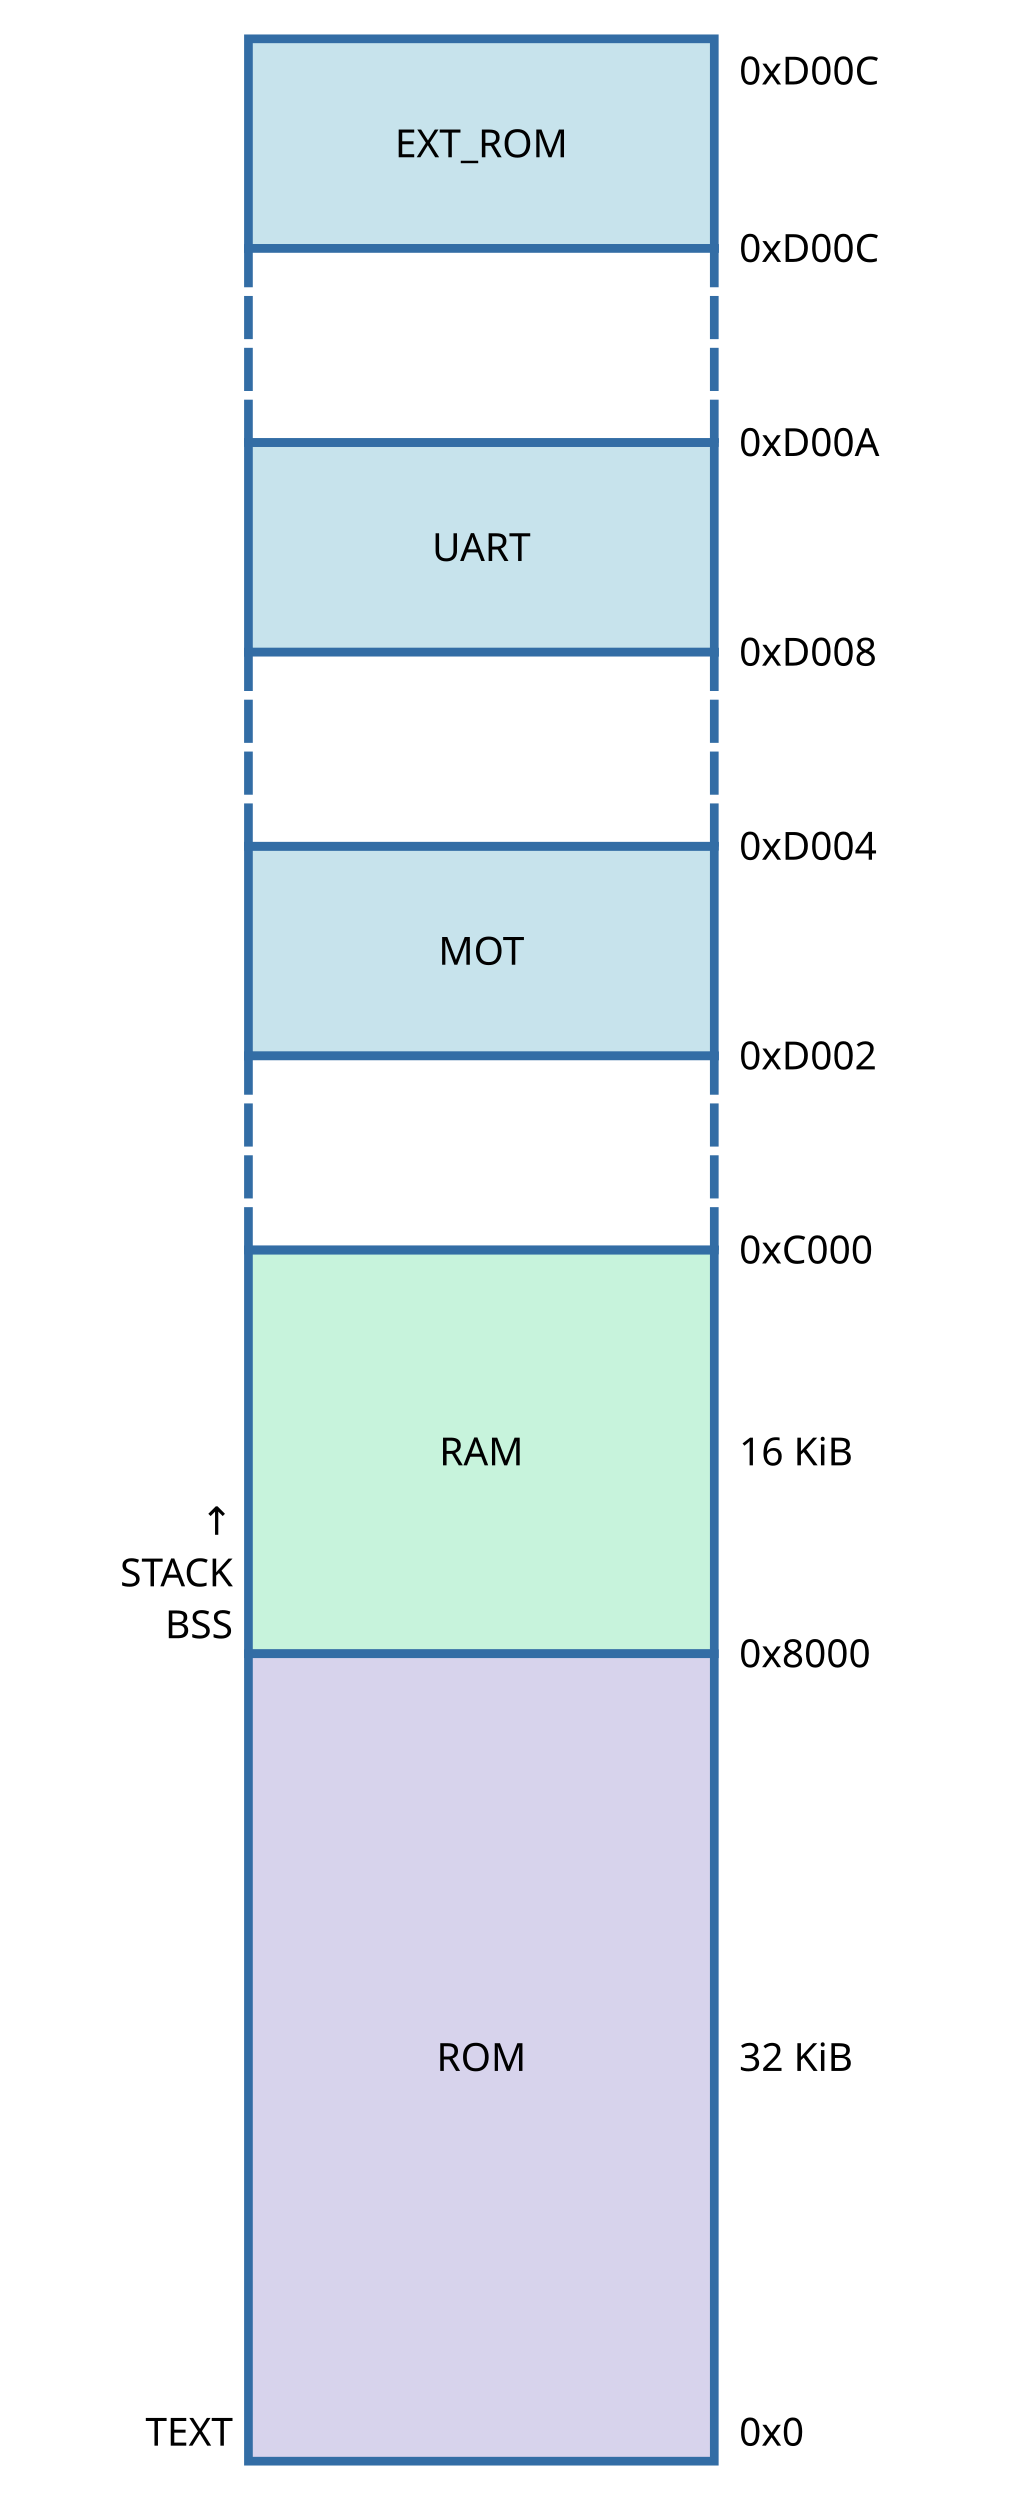
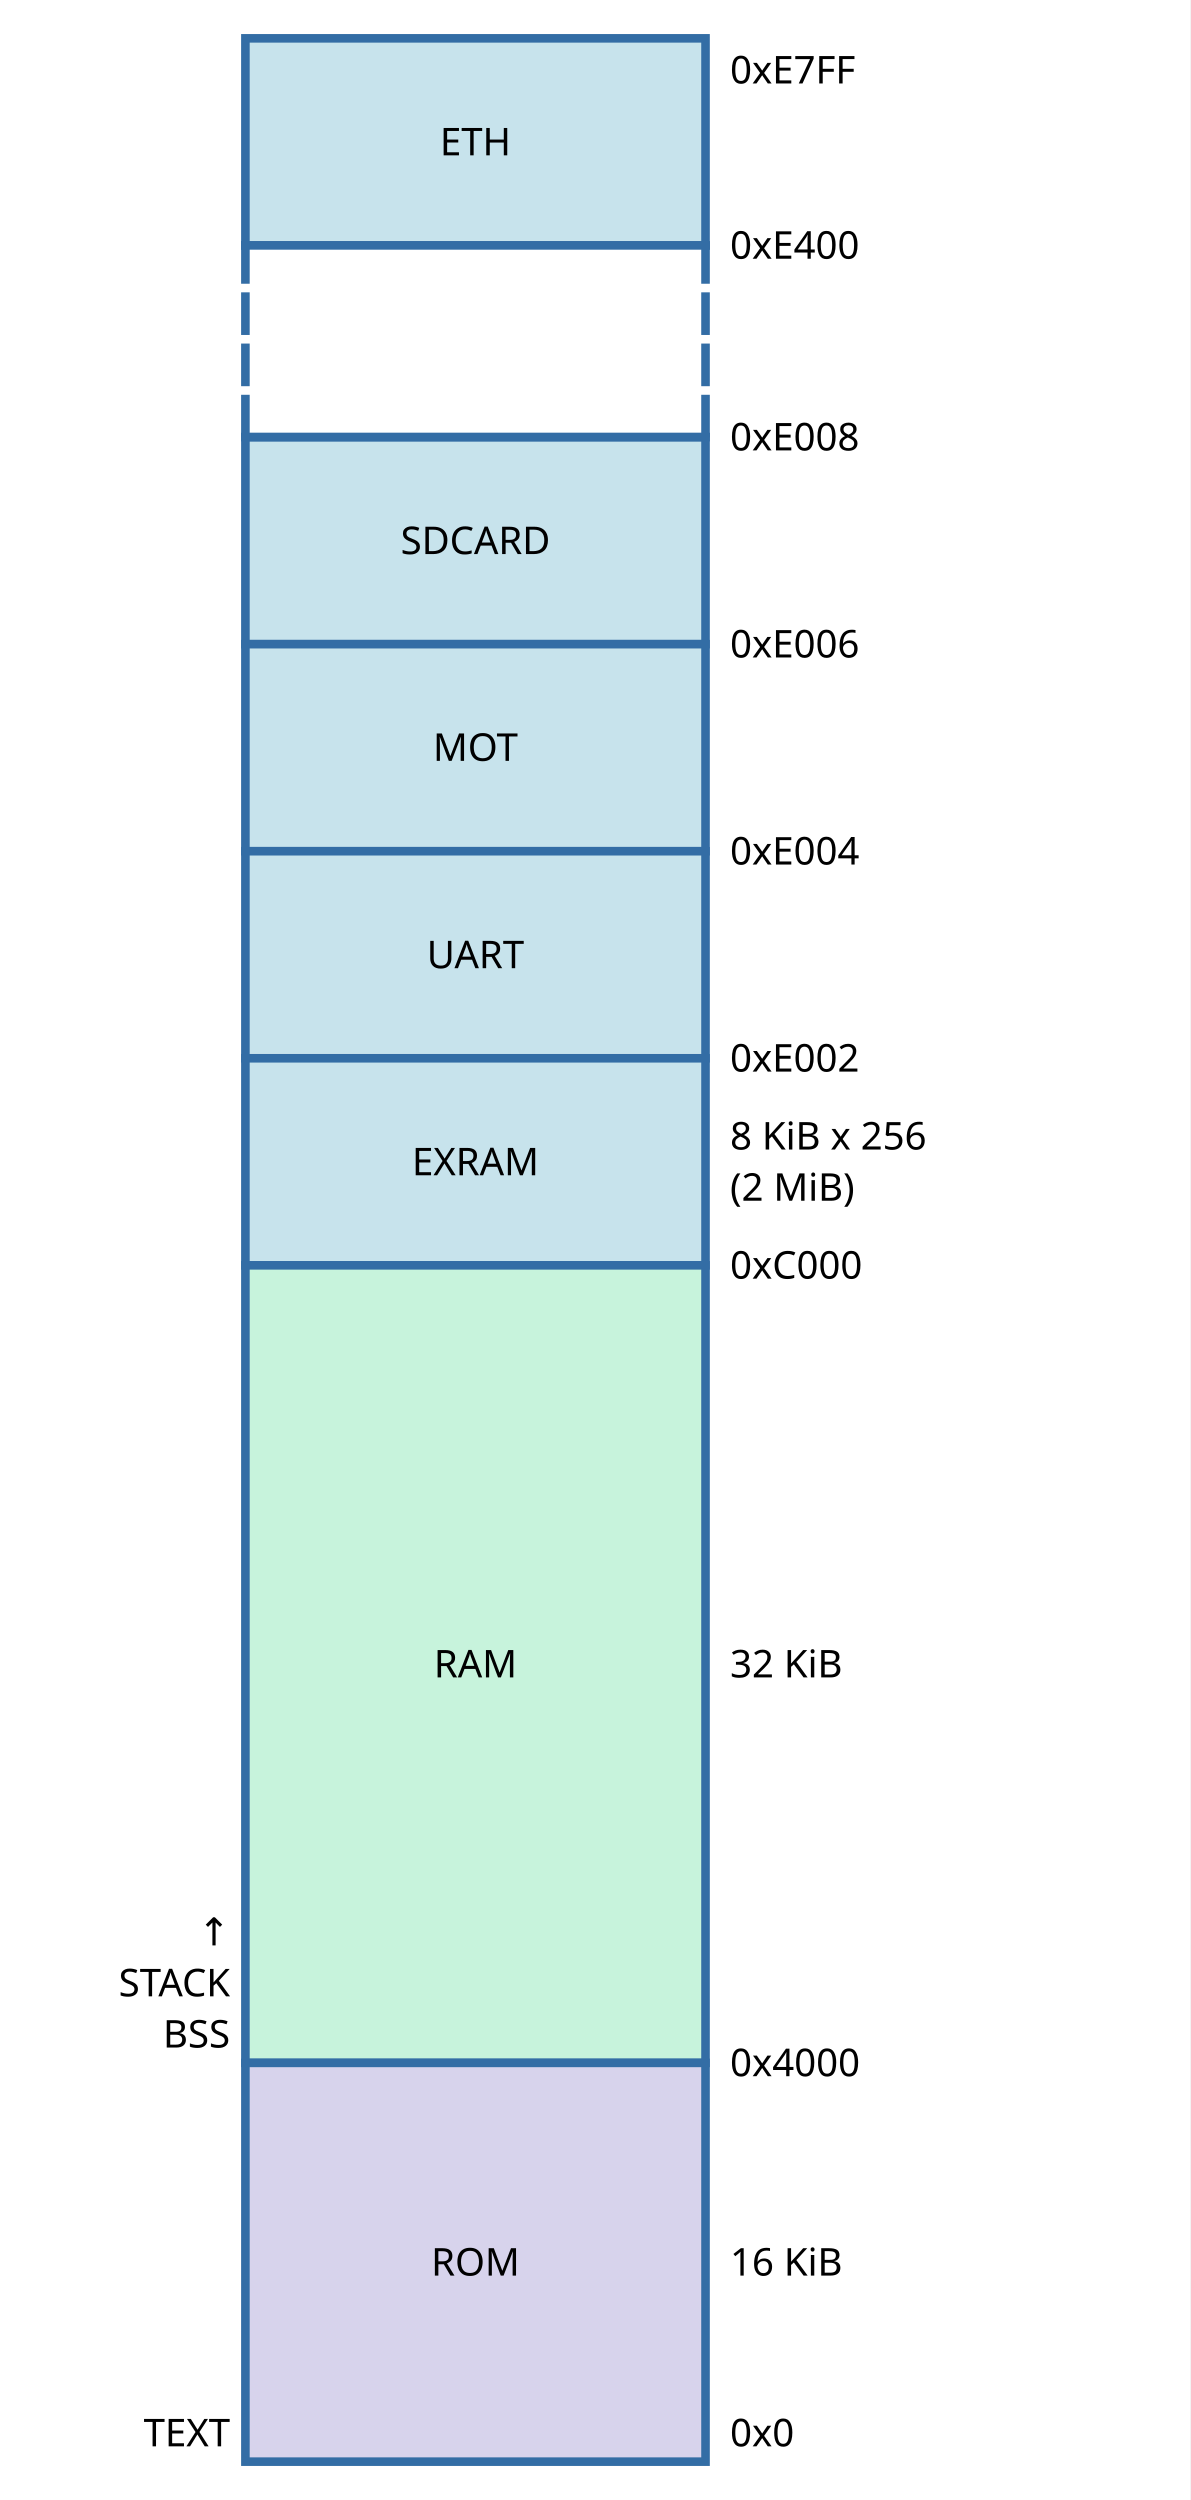
- <svg xmlns="http://www.w3.org/2000/svg" viewBox="0.00in 0.00in 3.25in 8.05in" width="3.25in" height="8.05in">
+ <svg xmlns="http://www.w3.org/2000/svg" viewBox="0.00in 0.00in 3.88in 8.15in" width="3.88in" height="8.15in">
  <defs>
    <style type="text/css">
        
        text {
            font-family: Optima, Rachana, Sawasdee, sans-serif;
        }
    </style>
  </defs>
  <g transform="matrix(1 0 0 1 76.8 12)">
-     <rect x="-0.800in" y="-0.125in" width="3.255in" height="8.050in" fill="#fff" />
+     <rect x="-0.800in" y="-0.125in" width="3.880in" height="8.150in" fill="#fff" />
    <rect x="0in" y="0in" width="1.500in" height="0.675in" fill="#C7E3EC" stroke="#336DA5" stroke-width="0.028in" />
    <rect x="0in" y="0.675in" width="1.500in" height="0.625in" fill="#fff" />
    <rect x="0in" y="1.300in" width="1.500in" height="0.675in" fill="#C7E3EC" stroke="#336DA5" stroke-width="0.028in" />
-     <rect x="0in" y="1.975in" width="1.500in" height="0.625in" fill="#fff" />
-     <rect x="0in" y="2.600in" width="1.500in" height="0.675in" fill="#C7E3EC" stroke="#336DA5" stroke-width="0.028in" />
-     <rect x="0in" y="3.275in" width="1.500in" height="0.625in" fill="#fff" />
-     <rect x="0in" y="3.900in" width="1.500in" height="1.300in" fill="#C7F3DC" stroke="#336DA5" stroke-width="0.028in" />
-     <rect x="0in" y="5.200in" width="1.500in" height="2.600in" fill="#D7D3EC" stroke="#336DA5" stroke-width="0.028in" />
+     <rect x="0in" y="1.975in" width="1.500in" height="0.675in" fill="#C7E3EC" stroke="#336DA5" stroke-width="0.028in" />
+     <rect x="0in" y="2.650in" width="1.500in" height="0.675in" fill="#C7E3EC" stroke="#336DA5" stroke-width="0.028in" />
+     <rect x="0in" y="3.325in" width="1.500in" height="0.675in" fill="#C7E3EC" stroke="#336DA5" stroke-width="0.028in" />
+     <rect x="0in" y="4in" width="1.500in" height="2.600in" fill="#C7F3DC" stroke="#336DA5" stroke-width="0.028in" />
+     <rect x="0in" y="6.600in" width="1.500in" height="1.300in" fill="#D7D3EC" stroke="#336DA5" stroke-width="0.028in" />
    <g>
-       <text x="0.750in" y="0.338in" style="text-anchor: middle; dominant-baseline: middle;">EXT_ROM</text>
-       <text x="1.580in" y="0.675in" style="dominant-baseline: middle;">0xD00C</text>
-       <text x="1.580in" y="0.050in" style="dominant-baseline: hanging;">0xD00C</text>
+       <text x="0.750in" y="0.338in" style="text-anchor: middle; dominant-baseline: middle;">ETH</text>
+       <text x="1.580in" y="0.675in" style="dominant-baseline: middle;">0xE400</text>
+       <text x="1.580in" y="0.050in" style="dominant-baseline: hanging;">0xE7FF</text>
      <path fill="none" stroke="#336DA5" stroke-width="0.028in" stroke-linecap="square" d="M 0 64.80 L 144 64.80 M 0 124.80 L 144 124.80" />
      <path fill="none" stroke="#336DA5" stroke-width="0.028in" stroke-linecap="square" stroke-dasharray="0.111in,0.056in" d="M 0 64.80 L 0 124.80 M 144 64.80 L 144 124.80" />
-       <text x="1.580in" y="1.300in" style="dominant-baseline: middle;">0xD00A</text>
-       <text x="0.750in" y="1.638in" style="text-anchor: middle; dominant-baseline: middle;">UART</text>
-       <text x="1.580in" y="1.975in" style="dominant-baseline: middle;">0xD008</text>
-       <path fill="none" stroke="#336DA5" stroke-width="0.028in" stroke-linecap="square" d="M 0 189.60 L 144 189.60 M 0 249.60 L 144 249.60" />
-       <path fill="none" stroke="#336DA5" stroke-width="0.028in" stroke-linecap="square" stroke-dasharray="0.111in,0.056in" d="M 0 189.60 L 0 249.60 M 144 189.60 L 144 249.60" />
-       <text x="1.580in" y="2.600in" style="dominant-baseline: middle;">0xD004</text>
-       <text x="0.750in" y="2.938in" style="text-anchor: middle; dominant-baseline: middle;">MOT</text>
-       <text x="1.580in" y="3.275in" style="dominant-baseline: middle;">0xD002</text>
-       <path fill="none" stroke="#336DA5" stroke-width="0.028in" stroke-linecap="square" d="M 0 314.40 L 144 314.40 M 0 374.40 L 144 374.40" />
-       <path fill="none" stroke="#336DA5" stroke-width="0.028in" stroke-linecap="square" stroke-dasharray="0.111in,0.056in" d="M 0 314.40 L 0 374.40 M 144 314.40 L 144 374.40" />
-       <text x="1.580in" y="3.900in" style="dominant-baseline: middle;">0xC000</text>
-       <text x="1.580in" y="4.550in" style="dominant-baseline: middle;">16 KiB</text>
-       <text x="-0.050in" y="4.817in" style="text-anchor: end;">↑</text>
-       <text x="-0.050in" y="4.983in" style="text-anchor: end;">STACK</text>
-       <text x="-0.050in" y="5.150in" style="text-anchor: end;">BSS</text>
-       <text x="0.750in" y="4.550in" style="text-anchor: middle; dominant-baseline: middle;">RAM</text>
-       <text x="1.580in" y="5.200in" style="dominant-baseline: middle;">0x8000</text>
-       <text x="1.580in" y="6.500in" style="dominant-baseline: middle;">32 KiB</text>
-       <text x="-0.050in" y="7.750in" style="text-anchor: end;">TEXT</text>
-       <text x="0.750in" y="6.500in" style="text-anchor: middle; dominant-baseline: middle;">ROM</text>
-       <text x="1.580in" y="7.750in">0x0</text>
+       <text x="1.580in" y="1.300in" style="dominant-baseline: middle;">0xE008</text>
+       <text x="0.750in" y="1.638in" style="text-anchor: middle; dominant-baseline: middle;">SDCARD</text>
+       <text x="1.580in" y="1.975in" style="dominant-baseline: middle;">0xE006</text>
+       <text x="0.750in" y="2.312in" style="text-anchor: middle; dominant-baseline: middle;">MOT</text>
+       <text x="1.580in" y="2.650in" style="dominant-baseline: middle;">0xE004</text>
+       <text x="0.750in" y="2.988in" style="text-anchor: middle; dominant-baseline: middle;">UART</text>
+       <text x="1.580in" y="3.325in" style="dominant-baseline: middle;">0xE002</text>
+       <text x="1.580in" y="3.579in" style="dominant-baseline: middle;">8 KiB x 256</text>
+       <text x="1.580in" y="3.746in" style="dominant-baseline: middle;">(2 MiB)</text>
+       <text x="0.750in" y="3.663in" style="text-anchor: middle; dominant-baseline: middle;">EXRAM</text>
+       <text x="1.580in" y="4in" style="dominant-baseline: middle;">0xC000</text>
+       <text x="1.580in" y="5.300in" style="dominant-baseline: middle;">32 KiB</text>
+       <text x="-0.050in" y="6.217in" style="text-anchor: end;">↑</text>
+       <text x="-0.050in" y="6.383in" style="text-anchor: end;">STACK</text>
+       <text x="-0.050in" y="6.550in" style="text-anchor: end;">BSS</text>
+       <text x="0.750in" y="5.300in" style="text-anchor: middle; dominant-baseline: middle;">RAM</text>
+       <text x="1.580in" y="6.600in" style="dominant-baseline: middle;">0x4000</text>
+       <text x="1.580in" y="7.250in" style="dominant-baseline: middle;">16 KiB</text>
+       <text x="-0.050in" y="7.850in" style="text-anchor: end;">TEXT</text>
+       <text x="0.750in" y="7.250in" style="text-anchor: middle; dominant-baseline: middle;">ROM</text>
+       <text x="1.580in" y="7.850in">0x0</text>
    </g>
  </g>
</svg>
